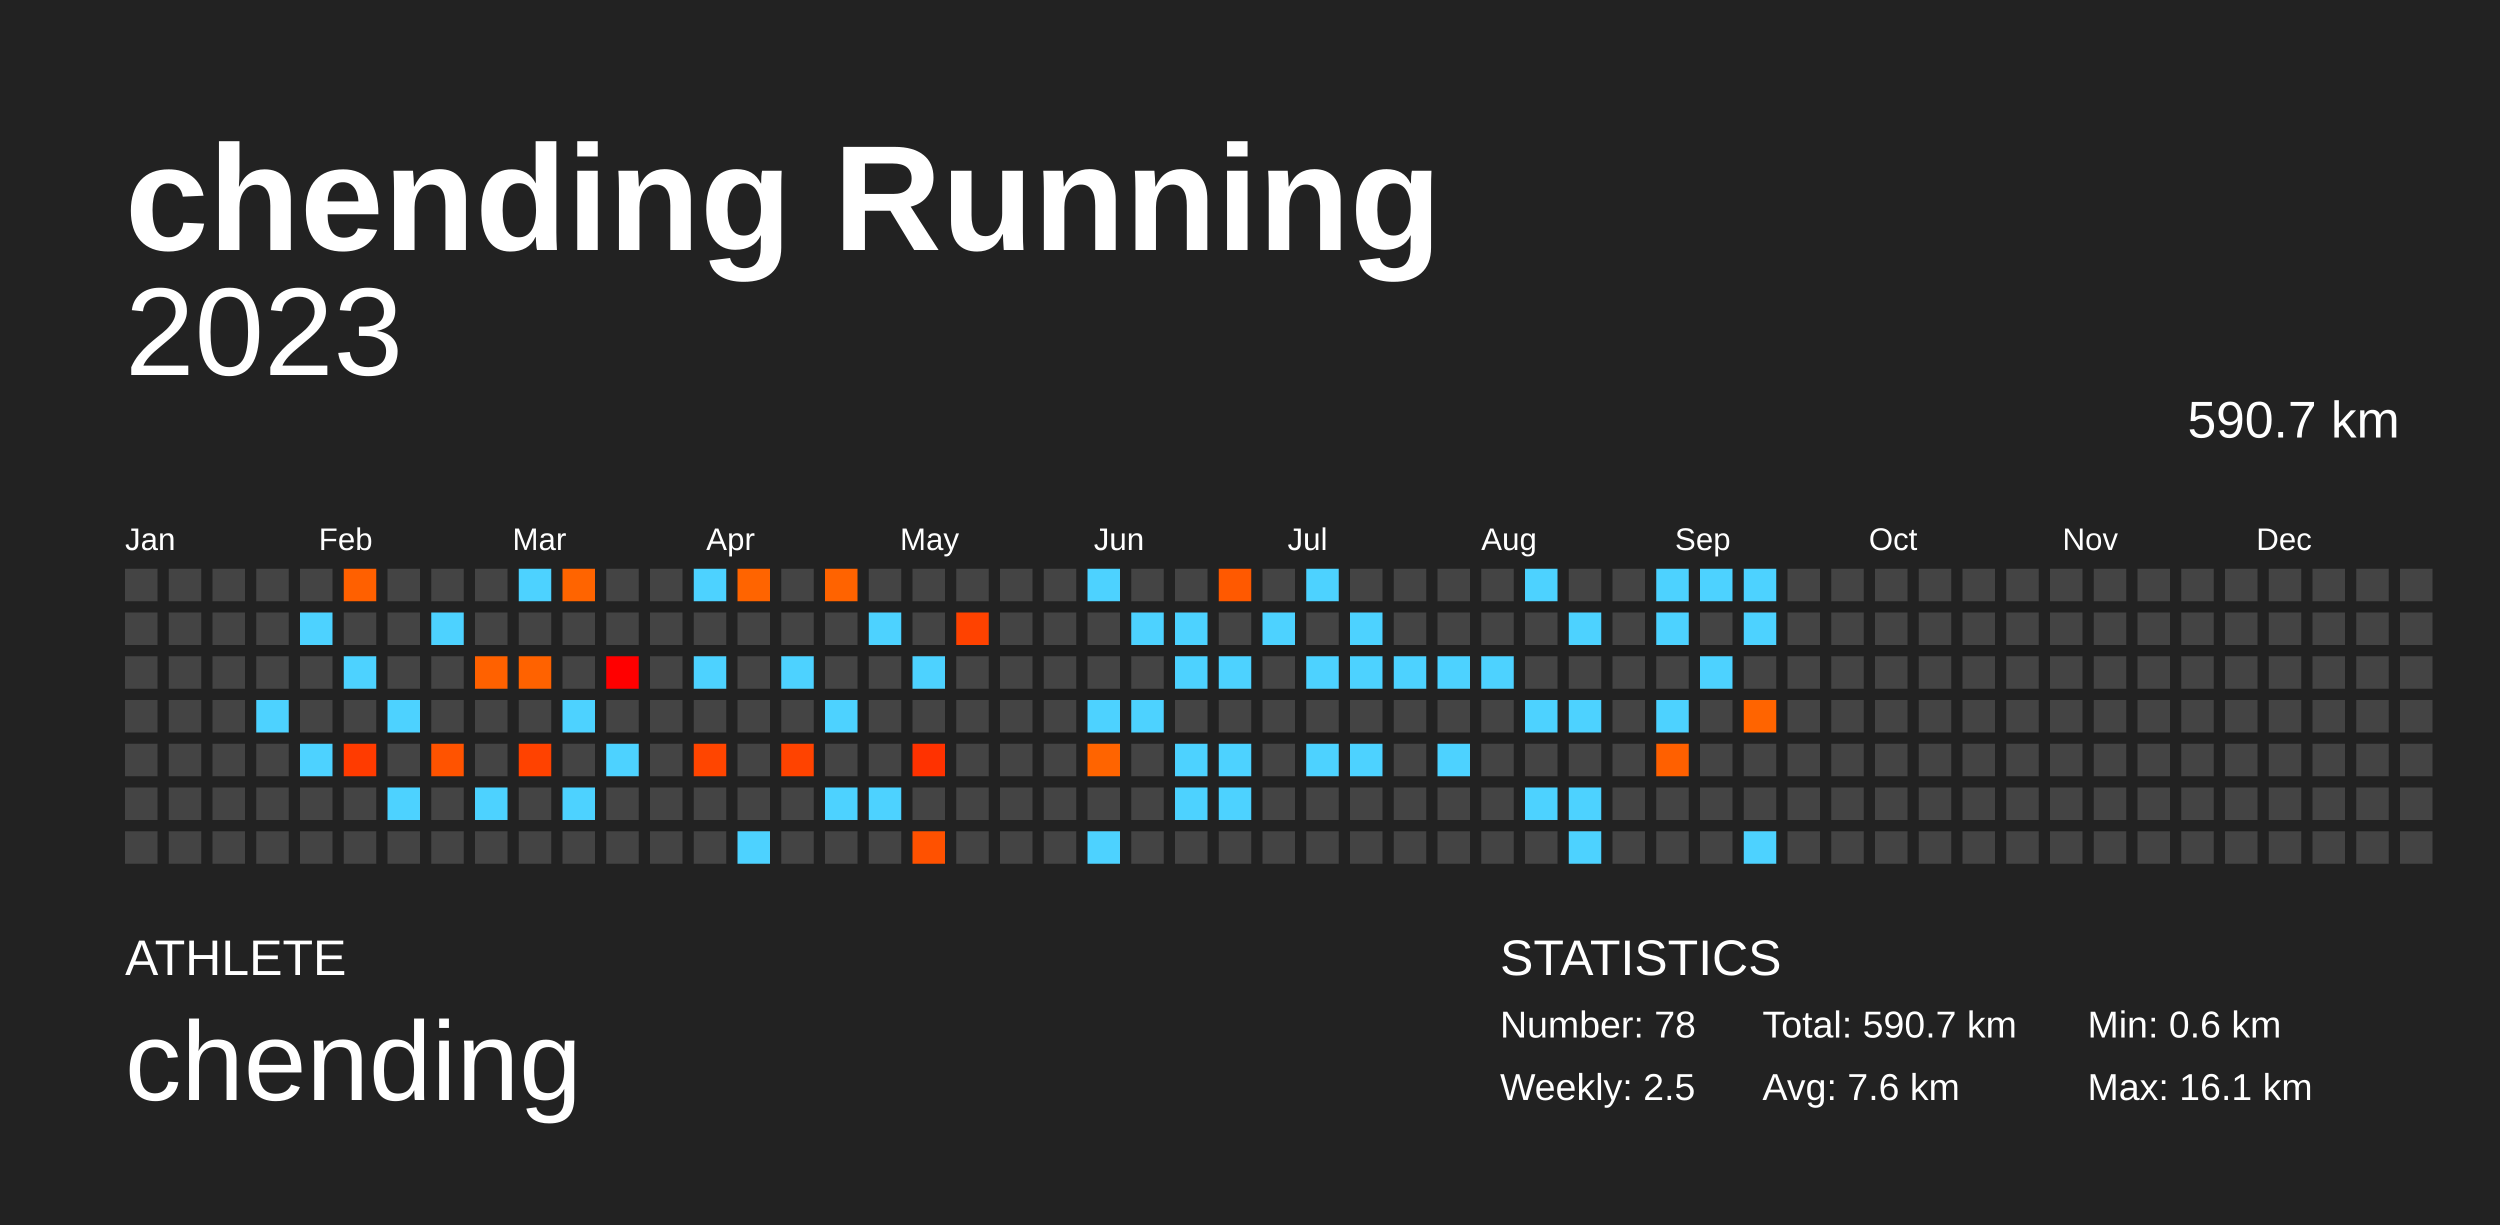
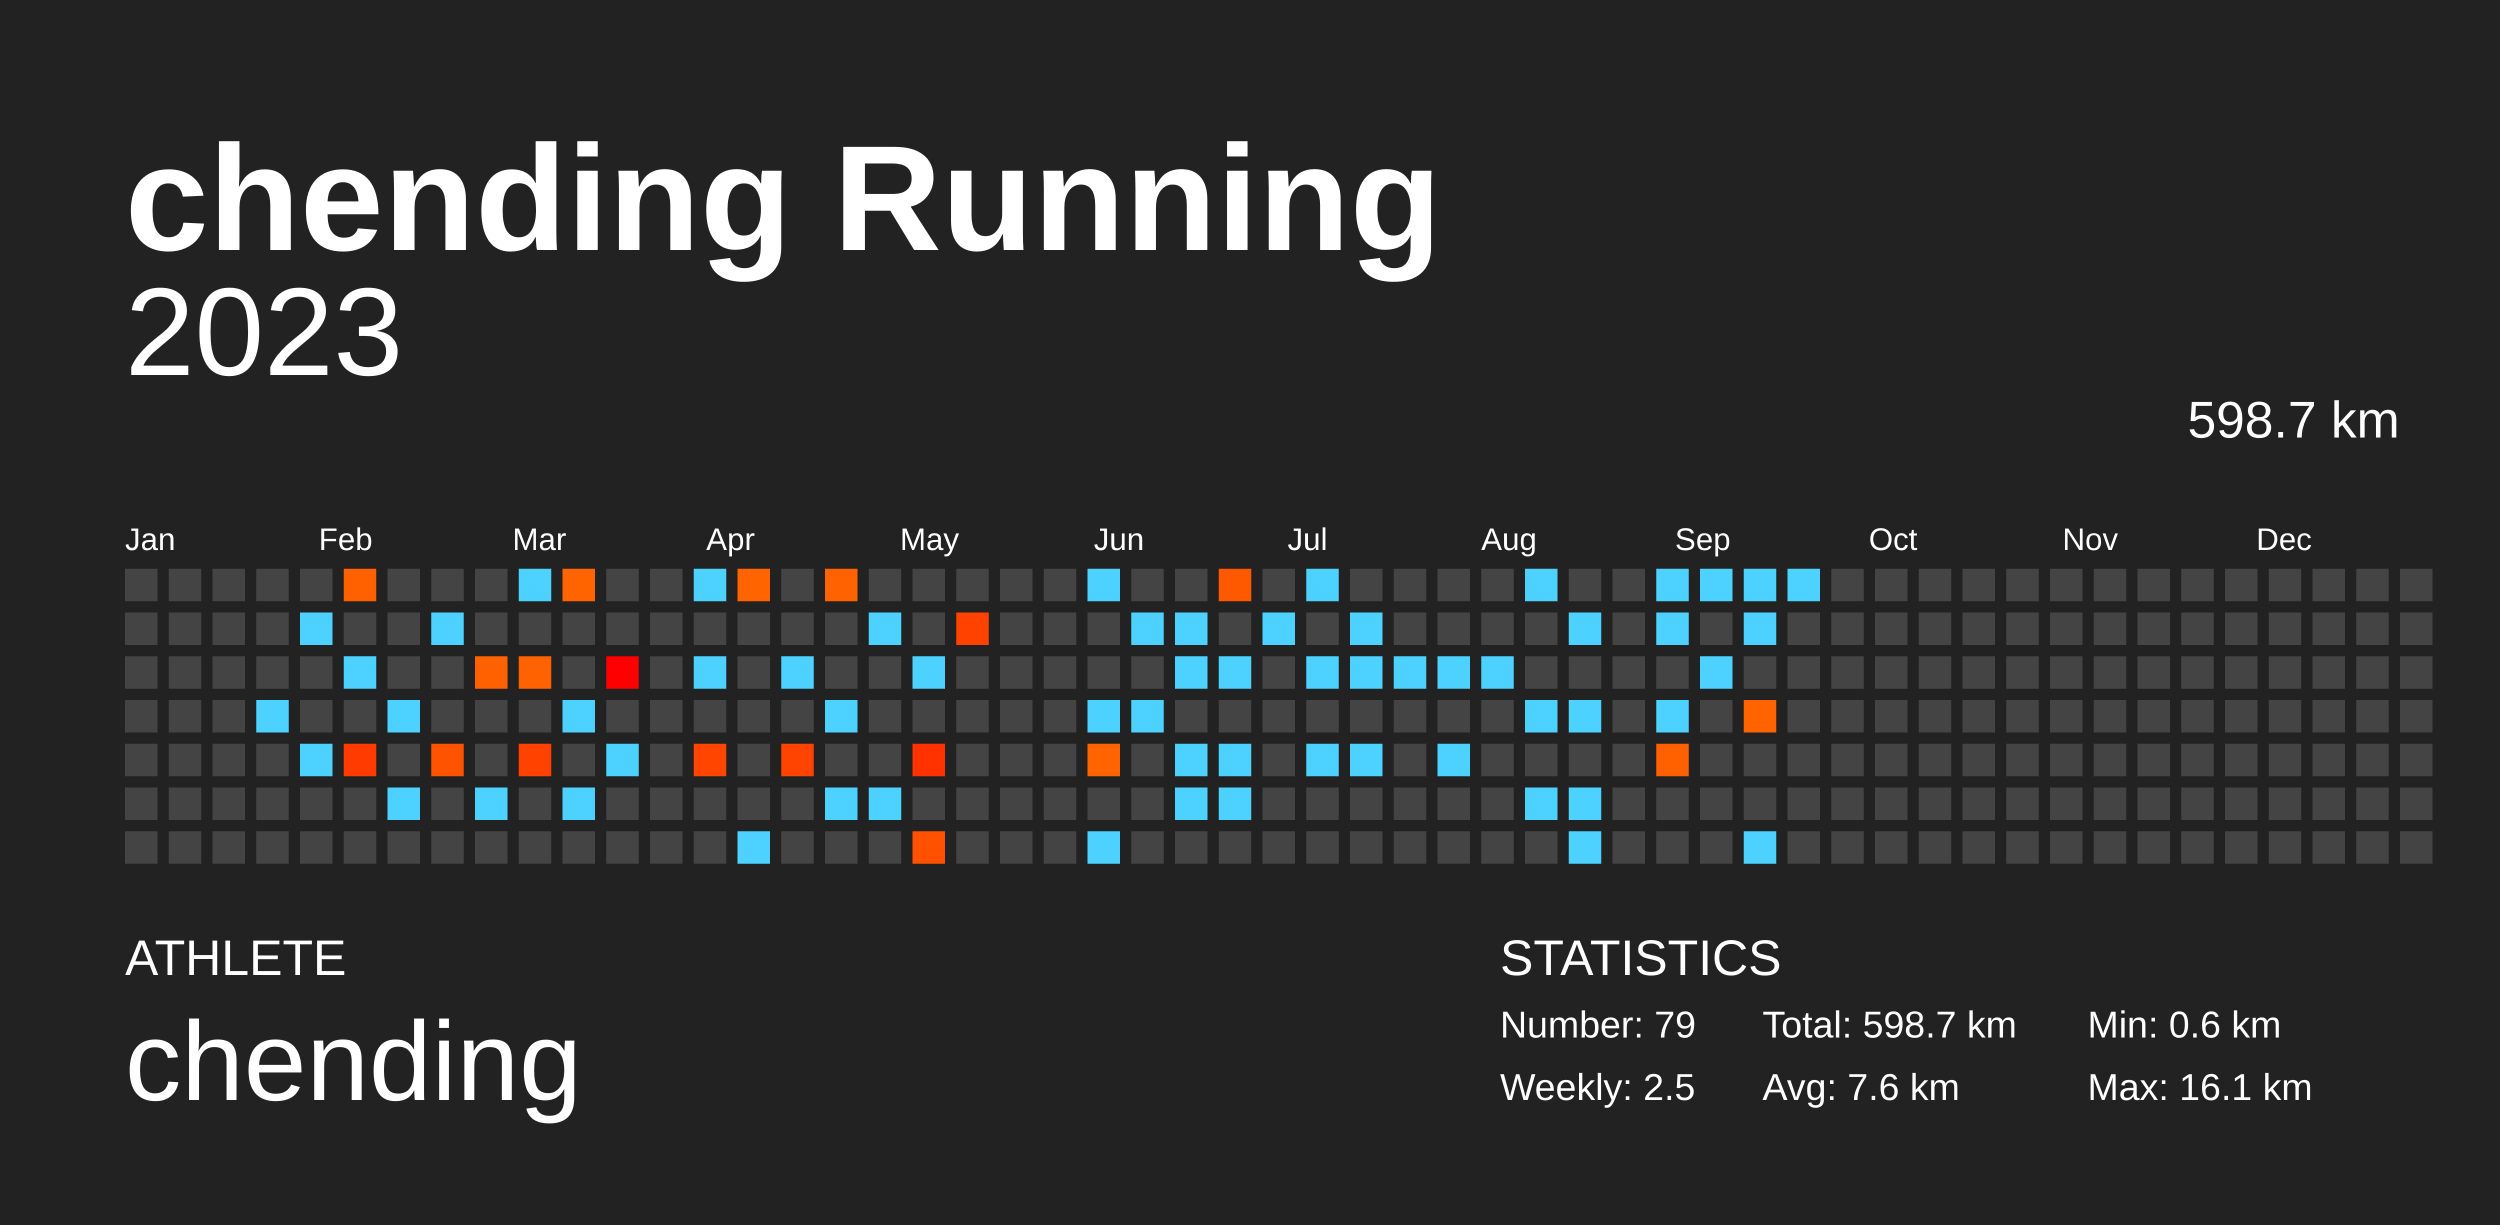
<svg xmlns="http://www.w3.org/2000/svg" baseProfile="full" height="98mm" version="1.1" viewBox="0,0,200,98" width="200mm">
  <defs />
  <rect fill="#222222" height="98" width="200" x="0" y="0" />
  <text fill="#FFFFFF" style="font-size:12px; font-family:Arial; font-weight:bold;" x="10" y="20">chending Running</text>
  <text fill="#FFFFFF" style="font-size:4px; font-family:Arial" x="10" y="78">ATHLETE</text>
  <text fill="#FFFFFF" style="font-size:9px; font-family:Arial" x="10" y="88">chending</text>
  <text fill="#FFFFFF" style="font-size:4px; font-family:Arial" x="120" y="78">STATISTICS</text>
-   <text fill="#FFFFFF" style="font-size:3px; font-family:Arial" x="120" y="83">Number: 78</text>
+   <text fill="#FFFFFF" style="font-size:3px; font-family:Arial" x="120" y="83">Number: 79</text>
  <text fill="#FFFFFF" style="font-size:3px; font-family:Arial" x="120" y="88">Weekly: 2.5</text>
-   <text fill="#FFFFFF" style="font-size:3px; font-family:Arial" x="141" y="83">Total: 590.7 km</text>
+   <text fill="#FFFFFF" style="font-size:3px; font-family:Arial" x="141" y="83">Total: 598.7 km</text>
  <text fill="#FFFFFF" style="font-size:3px; font-family:Arial" x="141" y="88">Avg: 7.6 km</text>
  <text fill="#FFFFFF" style="font-size:3px; font-family:Arial" x="167" y="83">Min: 0.6 km</text>
  <text fill="#FFFFFF" style="font-size:3px; font-family:Arial" x="167" y="88">Max: 16.1 km</text>
  <text alignment-baseline="hanging" fill="#FFFFFF" style="font-size:10.0px; font-family:Arial;" x="10" y="30">2023</text>
-   <text alignment-baseline="hanging" fill="#FFFFFF" style="font-size:4.125px; font-family:Arial;" x="175" y="35">590.7 km</text>
+   <text alignment-baseline="hanging" fill="#FFFFFF" style="font-size:4.125px; font-family:Arial;" x="175" y="35">598.7 km</text>
  <text fill="#FFFFFF" style="font-size:2.5px; font-family:Arial" x="10.0" y="44">Jan</text>
  <text fill="#FFFFFF" style="font-size:2.5px; font-family:Arial" x="25.5" y="44">Feb</text>
  <text fill="#FFFFFF" style="font-size:2.5px; font-family:Arial" x="41.0" y="44">Mar</text>
  <text fill="#FFFFFF" style="font-size:2.5px; font-family:Arial" x="56.5" y="44">Apr</text>
  <text fill="#FFFFFF" style="font-size:2.5px; font-family:Arial" x="72.0" y="44">May</text>
  <text fill="#FFFFFF" style="font-size:2.5px; font-family:Arial" x="87.5" y="44">Jun</text>
  <text fill="#FFFFFF" style="font-size:2.5px; font-family:Arial" x="103.0" y="44">Jul</text>
  <text fill="#FFFFFF" style="font-size:2.5px; font-family:Arial" x="118.5" y="44">Aug</text>
  <text fill="#FFFFFF" style="font-size:2.5px; font-family:Arial" x="134.0" y="44">Sep</text>
  <text fill="#FFFFFF" style="font-size:2.5px; font-family:Arial" x="149.5" y="44">Oct</text>
  <text fill="#FFFFFF" style="font-size:2.5px; font-family:Arial" x="165.0" y="44">Nov</text>
  <text fill="#FFFFFF" style="font-size:2.5px; font-family:Arial" x="180.5" y="44">Dec</text>
  <rect fill="#444444" height="2.6" width="2.6" x="10.0" y="45.5" />
  <rect fill="#444444" height="2.6" width="2.6" x="10.0" y="49.0" />
  <rect fill="#444444" height="2.6" width="2.6" x="10.0" y="52.5" />
  <rect fill="#444444" height="2.6" width="2.6" x="10.0" y="56.0" />
  <rect fill="#444444" height="2.6" width="2.6" x="10.0" y="59.5" />
  <rect fill="#444444" height="2.6" width="2.6" x="10.0" y="63.0" />
  <rect fill="#444444" height="2.6" width="2.6" x="10.0" y="66.5" />
  <rect fill="#444444" height="2.6" width="2.6" x="13.5" y="45.5" />
  <rect fill="#444444" height="2.6" width="2.6" x="13.5" y="49.0" />
  <rect fill="#444444" height="2.6" width="2.6" x="13.5" y="52.5" />
  <rect fill="#444444" height="2.6" width="2.6" x="13.5" y="56.0" />
  <rect fill="#444444" height="2.6" width="2.6" x="13.5" y="59.5" />
  <rect fill="#444444" height="2.6" width="2.6" x="13.5" y="63.0" />
  <rect fill="#444444" height="2.6" width="2.6" x="13.5" y="66.5" />
  <rect fill="#444444" height="2.6" width="2.6" x="17.0" y="45.5" />
  <rect fill="#444444" height="2.6" width="2.6" x="17.0" y="49.0" />
  <rect fill="#444444" height="2.6" width="2.6" x="17.0" y="52.5" />
  <rect fill="#444444" height="2.6" width="2.6" x="17.0" y="56.0" />
  <rect fill="#444444" height="2.6" width="2.6" x="17.0" y="59.5" />
  <rect fill="#444444" height="2.6" width="2.6" x="17.0" y="63.0" />
  <rect fill="#444444" height="2.6" width="2.6" x="17.0" y="66.5" />
  <rect fill="#444444" height="2.6" width="2.6" x="20.5" y="45.5" />
  <rect fill="#444444" height="2.6" width="2.6" x="20.5" y="49.0" />
  <rect fill="#444444" height="2.6" width="2.6" x="20.5" y="52.5" />
  <rect fill="#4dd2ff" height="2.6" width="2.6" x="20.5" y="56.0" />
  <rect fill="#444444" height="2.6" width="2.6" x="20.5" y="59.5" />
  <rect fill="#444444" height="2.6" width="2.6" x="20.5" y="63.0" />
  <rect fill="#444444" height="2.6" width="2.6" x="20.5" y="66.5" />
  <rect fill="#444444" height="2.6" width="2.6" x="24.0" y="45.5" />
  <rect fill="#4dd2ff" height="2.6" width="2.6" x="24.0" y="49.0" />
  <rect fill="#444444" height="2.6" width="2.6" x="24.0" y="52.5" />
  <rect fill="#444444" height="2.6" width="2.6" x="24.0" y="56.0" />
  <rect fill="#4dd2ff" height="2.6" width="2.6" x="24.0" y="59.5" />
  <rect fill="#444444" height="2.6" width="2.6" x="24.0" y="63.0" />
  <rect fill="#444444" height="2.6" width="2.6" x="24.0" y="66.5" />
  <rect fill="#ff6000" height="2.6" width="2.6" x="27.5" y="45.5" />
  <rect fill="#444444" height="2.6" width="2.6" x="27.5" y="49.0" />
  <rect fill="#4dd2ff" height="2.6" width="2.6" x="27.5" y="52.5" />
  <rect fill="#444444" height="2.6" width="2.6" x="27.5" y="56.0" />
  <rect fill="#ff3b00" height="2.6" width="2.6" x="27.5" y="59.5" />
  <rect fill="#444444" height="2.6" width="2.6" x="27.5" y="63.0" />
  <rect fill="#444444" height="2.6" width="2.6" x="27.5" y="66.5" />
  <rect fill="#444444" height="2.6" width="2.6" x="31.0" y="45.5" />
  <rect fill="#444444" height="2.6" width="2.6" x="31.0" y="49.0" />
  <rect fill="#444444" height="2.6" width="2.6" x="31.0" y="52.5" />
  <rect fill="#4dd2ff" height="2.6" width="2.6" x="31.0" y="56.0" />
  <rect fill="#444444" height="2.6" width="2.6" x="31.0" y="59.5" />
  <rect fill="#4dd2ff" height="2.6" width="2.6" x="31.0" y="63.0" />
  <rect fill="#444444" height="2.6" width="2.6" x="31.0" y="66.5" />
  <rect fill="#444444" height="2.6" width="2.6" x="34.5" y="45.5" />
  <rect fill="#4dd2ff" height="2.6" width="2.6" x="34.5" y="49.0" />
  <rect fill="#444444" height="2.6" width="2.6" x="34.5" y="52.5" />
  <rect fill="#444444" height="2.6" width="2.6" x="34.5" y="56.0" />
  <rect fill="#ff5300" height="2.6" width="2.6" x="34.5" y="59.5" />
  <rect fill="#444444" height="2.6" width="2.6" x="34.5" y="63.0" />
  <rect fill="#444444" height="2.6" width="2.6" x="34.5" y="66.5" />
  <rect fill="#444444" height="2.6" width="2.6" x="38.0" y="45.5" />
  <rect fill="#444444" height="2.6" width="2.6" x="38.0" y="49.0" />
  <rect fill="#ff6100" height="2.6" width="2.6" x="38.0" y="52.5" />
  <rect fill="#444444" height="2.6" width="2.6" x="38.0" y="56.0" />
  <rect fill="#444444" height="2.6" width="2.6" x="38.0" y="59.5" />
  <rect fill="#4dd2ff" height="2.6" width="2.6" x="38.0" y="63.0" />
  <rect fill="#444444" height="2.6" width="2.6" x="38.0" y="66.5" />
  <rect fill="#4dd2ff" height="2.6" width="2.6" x="41.5" y="45.5" />
  <rect fill="#444444" height="2.6" width="2.6" x="41.5" y="49.0" />
  <rect fill="#ff6200" height="2.6" width="2.6" x="41.5" y="52.5" />
  <rect fill="#444444" height="2.6" width="2.6" x="41.5" y="56.0" />
  <rect fill="#ff4200" height="2.6" width="2.6" x="41.5" y="59.5" />
  <rect fill="#444444" height="2.6" width="2.6" x="41.5" y="63.0" />
  <rect fill="#444444" height="2.6" width="2.6" x="41.5" y="66.5" />
  <rect fill="#ff6400" height="2.6" width="2.6" x="45.0" y="45.5" />
  <rect fill="#444444" height="2.6" width="2.6" x="45.0" y="49.0" />
  <rect fill="#444444" height="2.6" width="2.6" x="45.0" y="52.5" />
  <rect fill="#4dd2ff" height="2.6" width="2.6" x="45.0" y="56.0" />
  <rect fill="#444444" height="2.6" width="2.6" x="45.0" y="59.5" />
  <rect fill="#4dd2ff" height="2.6" width="2.6" x="45.0" y="63.0" />
  <rect fill="#444444" height="2.6" width="2.6" x="45.0" y="66.5" />
  <rect fill="#444444" height="2.6" width="2.6" x="48.5" y="45.5" />
  <rect fill="#444444" height="2.6" width="2.6" x="48.5" y="49.0" />
  <rect fill="#ff0000" height="2.6" width="2.6" x="48.5" y="52.5" />
  <rect fill="#444444" height="2.6" width="2.6" x="48.5" y="56.0" />
  <rect fill="#4dd2ff" height="2.6" width="2.6" x="48.5" y="59.5" />
  <rect fill="#444444" height="2.6" width="2.6" x="48.5" y="63.0" />
  <rect fill="#444444" height="2.6" width="2.6" x="48.5" y="66.5" />
  <rect fill="#444444" height="2.6" width="2.6" x="52.0" y="45.5" />
  <rect fill="#444444" height="2.6" width="2.6" x="52.0" y="49.0" />
  <rect fill="#444444" height="2.6" width="2.6" x="52.0" y="52.5" />
  <rect fill="#444444" height="2.6" width="2.6" x="52.0" y="56.0" />
  <rect fill="#444444" height="2.6" width="2.6" x="52.0" y="59.5" />
  <rect fill="#444444" height="2.6" width="2.6" x="52.0" y="63.0" />
  <rect fill="#444444" height="2.6" width="2.6" x="52.0" y="66.5" />
  <rect fill="#4dd2ff" height="2.6" width="2.6" x="55.5" y="45.5" />
  <rect fill="#444444" height="2.6" width="2.6" x="55.5" y="49.0" />
  <rect fill="#4dd2ff" height="2.6" width="2.6" x="55.5" y="52.5" />
  <rect fill="#444444" height="2.6" width="2.6" x="55.5" y="56.0" />
  <rect fill="#ff4500" height="2.6" width="2.6" x="55.5" y="59.5" />
  <rect fill="#444444" height="2.6" width="2.6" x="55.5" y="63.0" />
  <rect fill="#444444" height="2.6" width="2.6" x="55.5" y="66.5" />
  <rect fill="#ff6400" height="2.6" width="2.6" x="59.0" y="45.5" />
  <rect fill="#444444" height="2.6" width="2.6" x="59.0" y="49.0" />
  <rect fill="#444444" height="2.6" width="2.6" x="59.0" y="52.5" />
  <rect fill="#444444" height="2.6" width="2.6" x="59.0" y="56.0" />
  <rect fill="#444444" height="2.6" width="2.6" x="59.0" y="59.5" />
  <rect fill="#444444" height="2.6" width="2.6" x="59.0" y="63.0" />
  <rect fill="#4dd2ff" height="2.6" width="2.6" x="59.0" y="66.5" />
  <rect fill="#444444" height="2.6" width="2.6" x="62.5" y="45.5" />
  <rect fill="#444444" height="2.6" width="2.6" x="62.5" y="49.0" />
  <rect fill="#4dd2ff" height="2.6" width="2.6" x="62.5" y="52.5" />
  <rect fill="#444444" height="2.6" width="2.6" x="62.5" y="56.0" />
  <rect fill="#ff4300" height="2.6" width="2.6" x="62.5" y="59.5" />
  <rect fill="#444444" height="2.6" width="2.6" x="62.5" y="63.0" />
  <rect fill="#444444" height="2.6" width="2.6" x="62.5" y="66.5" />
  <rect fill="#ff6300" height="2.6" width="2.6" x="66.0" y="45.5" />
  <rect fill="#444444" height="2.6" width="2.6" x="66.0" y="49.0" />
  <rect fill="#444444" height="2.6" width="2.6" x="66.0" y="52.5" />
  <rect fill="#4dd2ff" height="2.6" width="2.6" x="66.0" y="56.0" />
  <rect fill="#444444" height="2.6" width="2.6" x="66.0" y="59.5" />
  <rect fill="#4dd2ff" height="2.6" width="2.6" x="66.0" y="63.0" />
  <rect fill="#444444" height="2.6" width="2.6" x="66.0" y="66.5" />
  <rect fill="#444444" height="2.6" width="2.6" x="69.5" y="45.5" />
  <rect fill="#4dd2ff" height="2.6" width="2.6" x="69.5" y="49.0" />
  <rect fill="#444444" height="2.6" width="2.6" x="69.5" y="52.5" />
  <rect fill="#444444" height="2.6" width="2.6" x="69.5" y="56.0" />
  <rect fill="#444444" height="2.6" width="2.6" x="69.5" y="59.5" />
  <rect fill="#4dd2ff" height="2.6" width="2.6" x="69.5" y="63.0" />
  <rect fill="#444444" height="2.6" width="2.6" x="69.5" y="66.5" />
  <rect fill="#444444" height="2.6" width="2.6" x="73.0" y="45.5" />
  <rect fill="#444444" height="2.6" width="2.6" x="73.0" y="49.0" />
  <rect fill="#4dd2ff" height="2.6" width="2.6" x="73.0" y="52.5" />
  <rect fill="#444444" height="2.6" width="2.6" x="73.0" y="56.0" />
  <rect fill="#ff3200" height="2.6" width="2.6" x="73.0" y="59.5" />
  <rect fill="#444444" height="2.6" width="2.6" x="73.0" y="63.0" />
  <rect fill="#ff5100" height="2.6" width="2.6" x="73.0" y="66.5" />
  <rect fill="#444444" height="2.6" width="2.6" x="76.5" y="45.5" />
  <rect fill="#ff4200" height="2.6" width="2.6" x="76.5" y="49.0" />
  <rect fill="#444444" height="2.6" width="2.6" x="76.5" y="52.5" />
  <rect fill="#444444" height="2.6" width="2.6" x="76.5" y="56.0" />
  <rect fill="#444444" height="2.6" width="2.6" x="76.5" y="59.5" />
  <rect fill="#444444" height="2.6" width="2.6" x="76.5" y="63.0" />
  <rect fill="#444444" height="2.6" width="2.6" x="76.5" y="66.5" />
  <rect fill="#444444" height="2.6" width="2.6" x="80.0" y="45.5" />
  <rect fill="#444444" height="2.6" width="2.6" x="80.0" y="49.0" />
  <rect fill="#444444" height="2.6" width="2.6" x="80.0" y="52.5" />
  <rect fill="#444444" height="2.6" width="2.6" x="80.0" y="56.0" />
  <rect fill="#444444" height="2.6" width="2.6" x="80.0" y="59.5" />
  <rect fill="#444444" height="2.6" width="2.6" x="80.0" y="63.0" />
  <rect fill="#444444" height="2.6" width="2.6" x="80.0" y="66.5" />
  <rect fill="#444444" height="2.6" width="2.6" x="83.5" y="45.5" />
  <rect fill="#444444" height="2.6" width="2.6" x="83.5" y="49.0" />
  <rect fill="#444444" height="2.6" width="2.6" x="83.5" y="52.5" />
  <rect fill="#444444" height="2.6" width="2.6" x="83.5" y="56.0" />
  <rect fill="#444444" height="2.6" width="2.6" x="83.5" y="59.5" />
  <rect fill="#444444" height="2.6" width="2.6" x="83.5" y="63.0" />
  <rect fill="#444444" height="2.6" width="2.6" x="83.5" y="66.5" />
  <rect fill="#4dd2ff" height="2.6" width="2.6" x="87.0" y="45.5" />
  <rect fill="#444444" height="2.6" width="2.6" x="87.0" y="49.0" />
  <rect fill="#444444" height="2.6" width="2.6" x="87.0" y="52.5" />
  <rect fill="#4dd2ff" height="2.6" width="2.6" x="87.0" y="56.0" />
  <rect fill="#ff6400" height="2.6" width="2.6" x="87.0" y="59.5" />
  <rect fill="#444444" height="2.6" width="2.6" x="87.0" y="63.0" />
  <rect fill="#4dd2ff" height="2.6" width="2.6" x="87.0" y="66.5" />
  <rect fill="#444444" height="2.6" width="2.6" x="90.5" y="45.5" />
  <rect fill="#4dd2ff" height="2.6" width="2.6" x="90.5" y="49.0" />
  <rect fill="#444444" height="2.6" width="2.6" x="90.5" y="52.5" />
  <rect fill="#4dd2ff" height="2.6" width="2.6" x="90.5" y="56.0" />
  <rect fill="#444444" height="2.6" width="2.6" x="90.5" y="59.5" />
  <rect fill="#444444" height="2.6" width="2.6" x="90.5" y="63.0" />
  <rect fill="#444444" height="2.6" width="2.6" x="90.5" y="66.5" />
  <rect fill="#444444" height="2.6" width="2.6" x="94.0" y="45.5" />
  <rect fill="#4dd2ff" height="2.6" width="2.6" x="94.0" y="49.0" />
  <rect fill="#4dd2ff" height="2.6" width="2.6" x="94.0" y="52.5" />
  <rect fill="#444444" height="2.6" width="2.6" x="94.0" y="56.0" />
  <rect fill="#4dd2ff" height="2.6" width="2.6" x="94.0" y="59.5" />
  <rect fill="#4dd2ff" height="2.6" width="2.6" x="94.0" y="63.0" />
  <rect fill="#444444" height="2.6" width="2.6" x="94.0" y="66.5" />
  <rect fill="#ff5900" height="2.6" width="2.6" x="97.5" y="45.5" />
  <rect fill="#444444" height="2.6" width="2.6" x="97.5" y="49.0" />
  <rect fill="#4dd2ff" height="2.6" width="2.6" x="97.5" y="52.5" />
  <rect fill="#444444" height="2.6" width="2.6" x="97.5" y="56.0" />
  <rect fill="#4dd2ff" height="2.6" width="2.6" x="97.5" y="59.5" />
  <rect fill="#4dd2ff" height="2.6" width="2.6" x="97.5" y="63.0" />
  <rect fill="#444444" height="2.6" width="2.6" x="97.5" y="66.5" />
  <rect fill="#444444" height="2.6" width="2.6" x="101.0" y="45.5" />
  <rect fill="#4dd2ff" height="2.6" width="2.6" x="101.0" y="49.0" />
  <rect fill="#444444" height="2.6" width="2.6" x="101.0" y="52.5" />
  <rect fill="#444444" height="2.6" width="2.6" x="101.0" y="56.0" />
  <rect fill="#444444" height="2.6" width="2.6" x="101.0" y="59.5" />
  <rect fill="#444444" height="2.6" width="2.6" x="101.0" y="63.0" />
  <rect fill="#444444" height="2.6" width="2.6" x="101.0" y="66.5" />
  <rect fill="#4dd2ff" height="2.6" width="2.6" x="104.5" y="45.5" />
  <rect fill="#444444" height="2.6" width="2.6" x="104.5" y="49.0" />
  <rect fill="#4dd2ff" height="2.6" width="2.6" x="104.5" y="52.5" />
  <rect fill="#444444" height="2.6" width="2.6" x="104.5" y="56.0" />
  <rect fill="#4dd2ff" height="2.6" width="2.6" x="104.5" y="59.5" />
  <rect fill="#444444" height="2.6" width="2.6" x="104.5" y="63.0" />
  <rect fill="#444444" height="2.6" width="2.6" x="104.5" y="66.5" />
  <rect fill="#444444" height="2.6" width="2.6" x="108.0" y="45.5" />
  <rect fill="#4dd2ff" height="2.6" width="2.6" x="108.0" y="49.0" />
  <rect fill="#4dd2ff" height="2.6" width="2.6" x="108.0" y="52.5" />
  <rect fill="#444444" height="2.6" width="2.6" x="108.0" y="56.0" />
  <rect fill="#4dd2ff" height="2.6" width="2.6" x="108.0" y="59.5" />
  <rect fill="#444444" height="2.6" width="2.6" x="108.0" y="63.0" />
  <rect fill="#444444" height="2.6" width="2.6" x="108.0" y="66.5" />
  <rect fill="#444444" height="2.6" width="2.6" x="111.5" y="45.5" />
  <rect fill="#444444" height="2.6" width="2.6" x="111.5" y="49.0" />
  <rect fill="#4dd2ff" height="2.6" width="2.6" x="111.5" y="52.5" />
  <rect fill="#444444" height="2.6" width="2.6" x="111.5" y="56.0" />
  <rect fill="#444444" height="2.6" width="2.6" x="111.5" y="59.5" />
  <rect fill="#444444" height="2.6" width="2.6" x="111.5" y="63.0" />
  <rect fill="#444444" height="2.6" width="2.6" x="111.5" y="66.5" />
  <rect fill="#444444" height="2.6" width="2.6" x="115.0" y="45.5" />
  <rect fill="#444444" height="2.6" width="2.6" x="115.0" y="49.0" />
  <rect fill="#4dd2ff" height="2.6" width="2.6" x="115.0" y="52.5" />
  <rect fill="#444444" height="2.6" width="2.6" x="115.0" y="56.0" />
  <rect fill="#4dd2ff" height="2.6" width="2.6" x="115.0" y="59.5" />
  <rect fill="#444444" height="2.6" width="2.6" x="115.0" y="63.0" />
  <rect fill="#444444" height="2.6" width="2.6" x="115.0" y="66.5" />
  <rect fill="#444444" height="2.6" width="2.6" x="118.5" y="45.5" />
  <rect fill="#444444" height="2.6" width="2.6" x="118.5" y="49.0" />
  <rect fill="#4dd2ff" height="2.6" width="2.6" x="118.5" y="52.5" />
  <rect fill="#444444" height="2.6" width="2.6" x="118.5" y="56.0" />
  <rect fill="#444444" height="2.6" width="2.6" x="118.5" y="59.5" />
  <rect fill="#444444" height="2.6" width="2.6" x="118.5" y="63.0" />
  <rect fill="#444444" height="2.6" width="2.6" x="118.5" y="66.5" />
  <rect fill="#4dd2ff" height="2.6" width="2.6" x="122.0" y="45.5" />
  <rect fill="#444444" height="2.6" width="2.6" x="122.0" y="49.0" />
  <rect fill="#444444" height="2.6" width="2.6" x="122.0" y="52.5" />
  <rect fill="#4dd2ff" height="2.6" width="2.6" x="122.0" y="56.0" />
  <rect fill="#444444" height="2.6" width="2.6" x="122.0" y="59.5" />
  <rect fill="#4dd2ff" height="2.6" width="2.6" x="122.0" y="63.0" />
  <rect fill="#444444" height="2.6" width="2.6" x="122.0" y="66.5" />
  <rect fill="#444444" height="2.6" width="2.6" x="125.5" y="45.5" />
  <rect fill="#4dd2ff" height="2.6" width="2.6" x="125.5" y="49.0" />
  <rect fill="#444444" height="2.6" width="2.6" x="125.5" y="52.5" />
  <rect fill="#4dd2ff" height="2.6" width="2.6" x="125.5" y="56.0" />
  <rect fill="#444444" height="2.6" width="2.6" x="125.5" y="59.5" />
  <rect fill="#4dd2ff" height="2.6" width="2.6" x="125.5" y="63.0" />
  <rect fill="#4dd2ff" height="2.6" width="2.6" x="125.5" y="66.5" />
  <rect fill="#444444" height="2.6" width="2.6" x="129.0" y="45.5" />
  <rect fill="#444444" height="2.6" width="2.6" x="129.0" y="49.0" />
  <rect fill="#444444" height="2.6" width="2.6" x="129.0" y="52.5" />
  <rect fill="#444444" height="2.6" width="2.6" x="129.0" y="56.0" />
  <rect fill="#444444" height="2.6" width="2.6" x="129.0" y="59.5" />
  <rect fill="#444444" height="2.6" width="2.6" x="129.0" y="63.0" />
  <rect fill="#444444" height="2.6" width="2.6" x="129.0" y="66.5" />
  <rect fill="#4dd2ff" height="2.6" width="2.6" x="132.5" y="45.5" />
  <rect fill="#4dd2ff" height="2.6" width="2.6" x="132.5" y="49.0" />
  <rect fill="#444444" height="2.6" width="2.6" x="132.5" y="52.5" />
  <rect fill="#4dd2ff" height="2.6" width="2.6" x="132.5" y="56.0" />
  <rect fill="#ff6000" height="2.6" width="2.6" x="132.5" y="59.5" />
  <rect fill="#444444" height="2.6" width="2.6" x="132.5" y="63.0" />
  <rect fill="#444444" height="2.6" width="2.6" x="132.5" y="66.5" />
  <rect fill="#4dd2ff" height="2.6" width="2.6" x="136.0" y="45.5" />
  <rect fill="#444444" height="2.6" width="2.6" x="136.0" y="49.0" />
  <rect fill="#4dd2ff" height="2.6" width="2.6" x="136.0" y="52.5" />
  <rect fill="#444444" height="2.6" width="2.6" x="136.0" y="56.0" />
  <rect fill="#444444" height="2.6" width="2.6" x="136.0" y="59.5" />
  <rect fill="#444444" height="2.6" width="2.6" x="136.0" y="63.0" />
  <rect fill="#444444" height="2.6" width="2.6" x="136.0" y="66.5" />
  <rect fill="#4dd2ff" height="2.6" width="2.6" x="139.5" y="45.5" />
  <rect fill="#4dd2ff" height="2.6" width="2.6" x="139.5" y="49.0" />
  <rect fill="#444444" height="2.6" width="2.6" x="139.5" y="52.5" />
  <rect fill="#ff6400" height="2.6" width="2.6" x="139.5" y="56.0" />
  <rect fill="#444444" height="2.6" width="2.6" x="139.5" y="59.5" />
  <rect fill="#444444" height="2.6" width="2.6" x="139.5" y="63.0" />
  <rect fill="#4dd2ff" height="2.6" width="2.6" x="139.5" y="66.5" />
-   <rect fill="#444444" height="2.6" width="2.6" x="143.0" y="45.5" />
+   <rect fill="#4dd2ff" height="2.6" width="2.6" x="143.0" y="45.5" />
  <rect fill="#444444" height="2.6" width="2.6" x="143.0" y="49.0" />
  <rect fill="#444444" height="2.6" width="2.6" x="143.0" y="52.5" />
  <rect fill="#444444" height="2.6" width="2.6" x="143.0" y="56.0" />
  <rect fill="#444444" height="2.6" width="2.6" x="143.0" y="59.5" />
  <rect fill="#444444" height="2.6" width="2.6" x="143.0" y="63.0" />
  <rect fill="#444444" height="2.6" width="2.6" x="143.0" y="66.5" />
  <rect fill="#444444" height="2.6" width="2.6" x="146.5" y="45.5" />
  <rect fill="#444444" height="2.6" width="2.6" x="146.5" y="49.0" />
  <rect fill="#444444" height="2.6" width="2.6" x="146.5" y="52.5" />
  <rect fill="#444444" height="2.6" width="2.6" x="146.5" y="56.0" />
  <rect fill="#444444" height="2.6" width="2.6" x="146.5" y="59.5" />
  <rect fill="#444444" height="2.6" width="2.6" x="146.5" y="63.0" />
  <rect fill="#444444" height="2.6" width="2.6" x="146.5" y="66.5" />
  <rect fill="#444444" height="2.6" width="2.6" x="150.0" y="45.5" />
  <rect fill="#444444" height="2.6" width="2.6" x="150.0" y="49.0" />
  <rect fill="#444444" height="2.6" width="2.6" x="150.0" y="52.5" />
  <rect fill="#444444" height="2.6" width="2.6" x="150.0" y="56.0" />
  <rect fill="#444444" height="2.6" width="2.6" x="150.0" y="59.5" />
  <rect fill="#444444" height="2.6" width="2.6" x="150.0" y="63.0" />
  <rect fill="#444444" height="2.6" width="2.6" x="150.0" y="66.5" />
  <rect fill="#444444" height="2.6" width="2.6" x="153.5" y="45.5" />
  <rect fill="#444444" height="2.6" width="2.6" x="153.5" y="49.0" />
  <rect fill="#444444" height="2.6" width="2.6" x="153.5" y="52.5" />
  <rect fill="#444444" height="2.6" width="2.6" x="153.5" y="56.0" />
  <rect fill="#444444" height="2.6" width="2.6" x="153.5" y="59.5" />
  <rect fill="#444444" height="2.6" width="2.6" x="153.5" y="63.0" />
  <rect fill="#444444" height="2.6" width="2.6" x="153.5" y="66.5" />
  <rect fill="#444444" height="2.6" width="2.6" x="157.0" y="45.5" />
  <rect fill="#444444" height="2.6" width="2.6" x="157.0" y="49.0" />
  <rect fill="#444444" height="2.6" width="2.6" x="157.0" y="52.5" />
  <rect fill="#444444" height="2.6" width="2.6" x="157.0" y="56.0" />
  <rect fill="#444444" height="2.6" width="2.6" x="157.0" y="59.5" />
  <rect fill="#444444" height="2.6" width="2.6" x="157.0" y="63.0" />
  <rect fill="#444444" height="2.6" width="2.6" x="157.0" y="66.5" />
  <rect fill="#444444" height="2.6" width="2.6" x="160.5" y="45.5" />
  <rect fill="#444444" height="2.6" width="2.6" x="160.5" y="49.0" />
  <rect fill="#444444" height="2.6" width="2.6" x="160.5" y="52.5" />
  <rect fill="#444444" height="2.6" width="2.6" x="160.5" y="56.0" />
  <rect fill="#444444" height="2.6" width="2.6" x="160.5" y="59.5" />
  <rect fill="#444444" height="2.6" width="2.6" x="160.5" y="63.0" />
  <rect fill="#444444" height="2.6" width="2.6" x="160.5" y="66.5" />
  <rect fill="#444444" height="2.6" width="2.6" x="164.0" y="45.5" />
  <rect fill="#444444" height="2.6" width="2.6" x="164.0" y="49.0" />
  <rect fill="#444444" height="2.6" width="2.6" x="164.0" y="52.5" />
  <rect fill="#444444" height="2.6" width="2.6" x="164.0" y="56.0" />
  <rect fill="#444444" height="2.6" width="2.6" x="164.0" y="59.5" />
  <rect fill="#444444" height="2.6" width="2.6" x="164.0" y="63.0" />
  <rect fill="#444444" height="2.6" width="2.6" x="164.0" y="66.5" />
  <rect fill="#444444" height="2.6" width="2.6" x="167.5" y="45.5" />
  <rect fill="#444444" height="2.6" width="2.6" x="167.5" y="49.0" />
  <rect fill="#444444" height="2.6" width="2.6" x="167.5" y="52.5" />
  <rect fill="#444444" height="2.6" width="2.6" x="167.5" y="56.0" />
  <rect fill="#444444" height="2.6" width="2.6" x="167.5" y="59.5" />
  <rect fill="#444444" height="2.6" width="2.6" x="167.5" y="63.0" />
  <rect fill="#444444" height="2.6" width="2.6" x="167.5" y="66.5" />
  <rect fill="#444444" height="2.6" width="2.6" x="171.0" y="45.5" />
  <rect fill="#444444" height="2.6" width="2.6" x="171.0" y="49.0" />
  <rect fill="#444444" height="2.6" width="2.6" x="171.0" y="52.5" />
  <rect fill="#444444" height="2.6" width="2.6" x="171.0" y="56.0" />
  <rect fill="#444444" height="2.6" width="2.6" x="171.0" y="59.5" />
  <rect fill="#444444" height="2.6" width="2.6" x="171.0" y="63.0" />
  <rect fill="#444444" height="2.6" width="2.6" x="171.0" y="66.5" />
  <rect fill="#444444" height="2.6" width="2.6" x="174.5" y="45.5" />
  <rect fill="#444444" height="2.6" width="2.6" x="174.5" y="49.0" />
  <rect fill="#444444" height="2.6" width="2.6" x="174.5" y="52.5" />
  <rect fill="#444444" height="2.6" width="2.6" x="174.5" y="56.0" />
  <rect fill="#444444" height="2.6" width="2.6" x="174.5" y="59.5" />
  <rect fill="#444444" height="2.6" width="2.6" x="174.5" y="63.0" />
  <rect fill="#444444" height="2.6" width="2.6" x="174.5" y="66.5" />
  <rect fill="#444444" height="2.6" width="2.6" x="178.0" y="45.5" />
  <rect fill="#444444" height="2.6" width="2.6" x="178.0" y="49.0" />
  <rect fill="#444444" height="2.6" width="2.6" x="178.0" y="52.5" />
  <rect fill="#444444" height="2.6" width="2.6" x="178.0" y="56.0" />
  <rect fill="#444444" height="2.6" width="2.6" x="178.0" y="59.5" />
  <rect fill="#444444" height="2.6" width="2.6" x="178.0" y="63.0" />
  <rect fill="#444444" height="2.6" width="2.6" x="178.0" y="66.5" />
  <rect fill="#444444" height="2.6" width="2.6" x="181.5" y="45.5" />
  <rect fill="#444444" height="2.6" width="2.6" x="181.5" y="49.0" />
  <rect fill="#444444" height="2.6" width="2.6" x="181.5" y="52.5" />
  <rect fill="#444444" height="2.6" width="2.6" x="181.5" y="56.0" />
  <rect fill="#444444" height="2.6" width="2.6" x="181.5" y="59.5" />
  <rect fill="#444444" height="2.6" width="2.6" x="181.5" y="63.0" />
  <rect fill="#444444" height="2.6" width="2.6" x="181.5" y="66.5" />
  <rect fill="#444444" height="2.6" width="2.6" x="185.0" y="45.5" />
  <rect fill="#444444" height="2.6" width="2.6" x="185.0" y="49.0" />
  <rect fill="#444444" height="2.6" width="2.6" x="185.0" y="52.5" />
  <rect fill="#444444" height="2.6" width="2.6" x="185.0" y="56.0" />
  <rect fill="#444444" height="2.6" width="2.6" x="185.0" y="59.5" />
  <rect fill="#444444" height="2.6" width="2.6" x="185.0" y="63.0" />
  <rect fill="#444444" height="2.6" width="2.6" x="185.0" y="66.5" />
  <rect fill="#444444" height="2.6" width="2.6" x="188.5" y="45.5" />
  <rect fill="#444444" height="2.6" width="2.6" x="188.5" y="49.0" />
  <rect fill="#444444" height="2.6" width="2.6" x="188.5" y="52.5" />
  <rect fill="#444444" height="2.6" width="2.6" x="188.5" y="56.0" />
  <rect fill="#444444" height="2.6" width="2.6" x="188.5" y="59.5" />
  <rect fill="#444444" height="2.6" width="2.6" x="188.5" y="63.0" />
  <rect fill="#444444" height="2.6" width="2.6" x="188.5" y="66.5" />
  <rect fill="#444444" height="2.6" width="2.6" x="192.0" y="45.5" />
  <rect fill="#444444" height="2.6" width="2.6" x="192.0" y="49.0" />
  <rect fill="#444444" height="2.6" width="2.6" x="192.0" y="52.5" />
  <rect fill="#444444" height="2.6" width="2.6" x="192.0" y="56.0" />
  <rect fill="#444444" height="2.6" width="2.6" x="192.0" y="59.5" />
  <rect fill="#444444" height="2.6" width="2.6" x="192.0" y="63.0" />
  <rect fill="#444444" height="2.6" width="2.6" x="192.0" y="66.5" />
</svg>
